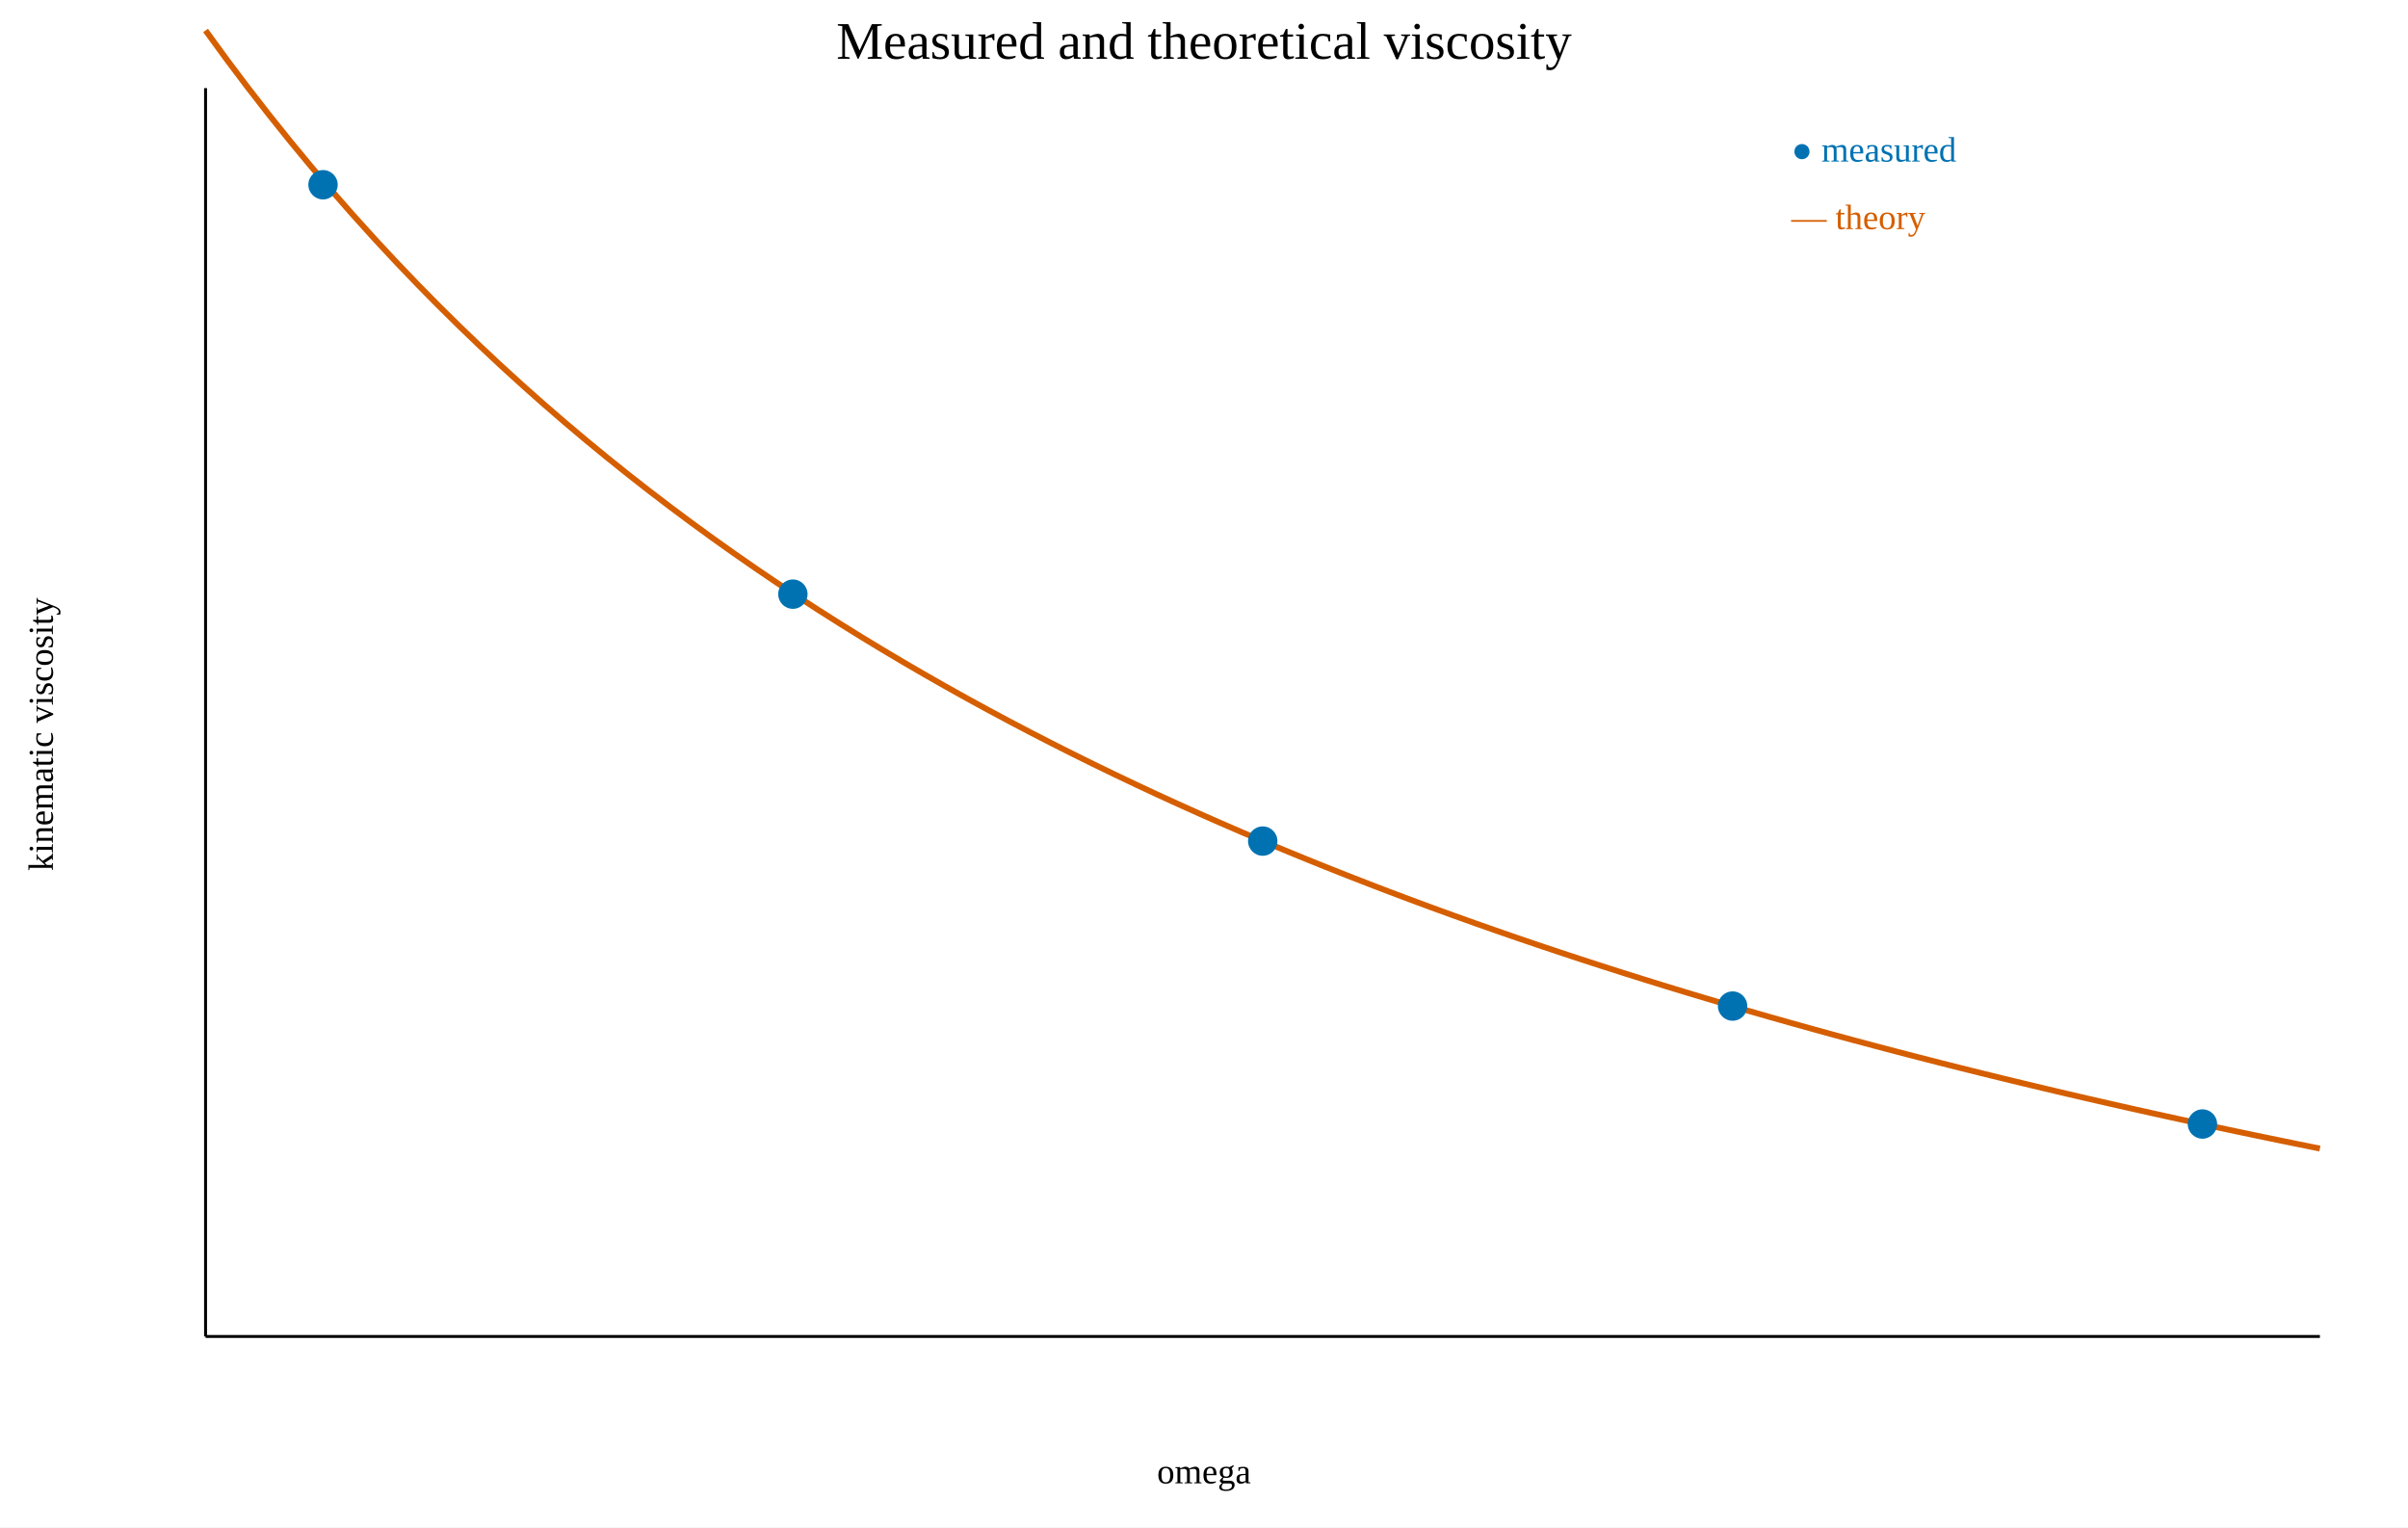
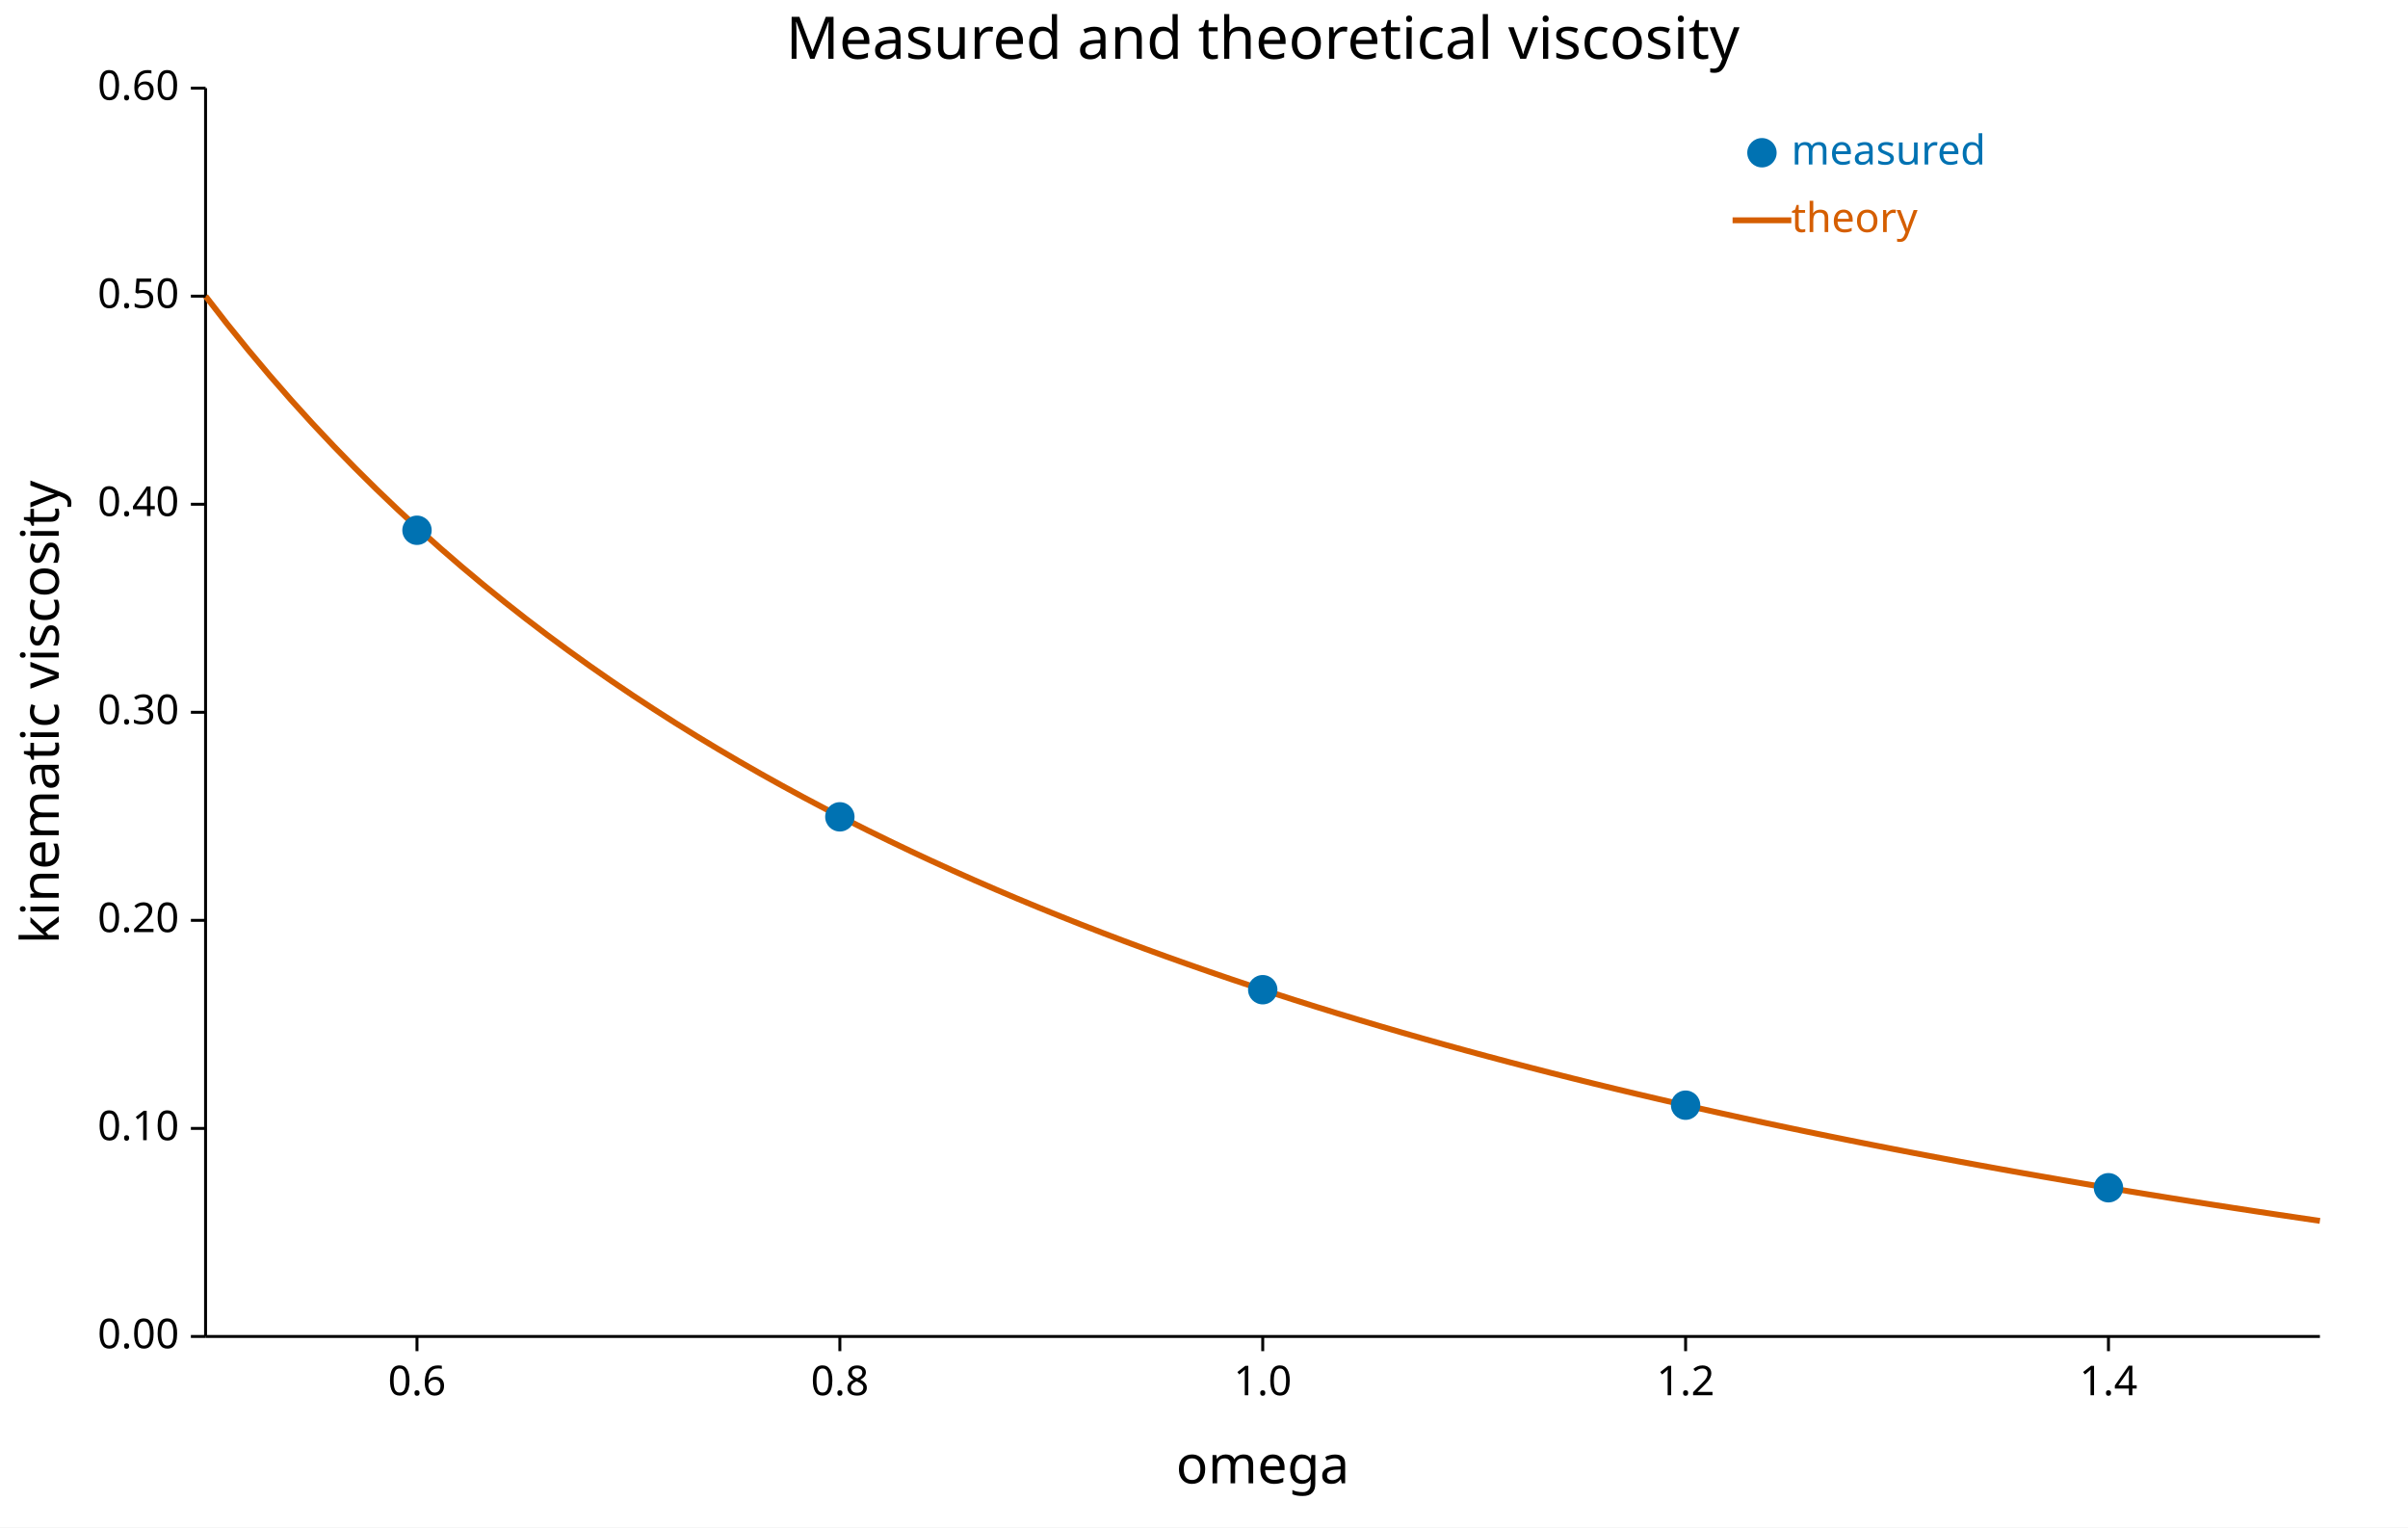
<svg xmlns="http://www.w3.org/2000/svg" width="820" height="520" viewBox="0 0 820 520">
  <rect width="100%" height="100%" fill="white" />
  <line x1="70" y1="455" x2="790" y2="455" stroke="black" />
  <line x1="70" y1="30" x2="70" y2="455" stroke="black" />
-   <polyline fill="none" stroke="#D55E00" stroke-width="2" points="70,10.375 77.2,20.249 84.4,29.81 91.6,39.073 98.8,48.051 106,56.757 113.2,65.204 120.4,73.403 127.6,81.365 134.8,89.1 142,96.617 149.2,103.926 156.4,111.034 163.6,117.951 170.8,124.684 178,131.24 185.2,137.625 192.4,143.848 199.6,149.913 206.8,155.826 214,161.594 221.2,167.221 228.4,172.713 235.6,178.074 242.8,183.309 250,188.423 257.2,193.419 264.4,198.302 271.6,203.075 278.8,207.743 286,212.307 293.2,216.773 300.4,221.143 307.6,225.42 314.8,229.607 322,233.707 329.2,237.722 336.4,241.656 343.6,245.51 350.8,249.287 358,252.99 365.2,256.62 372.4,260.179 379.6,263.67 386.8,267.095 394,270.455 401.2,273.753 408.4,276.989 415.6,280.166 422.8,283.286 430,286.349 437.2,289.358 444.4,292.313 451.6,295.217 458.8,298.07 466,300.874 473.2,303.63 480.4,306.34 487.6,309.004 494.8,311.623 502,314.2 509.2,316.734 516.4,319.227 523.6,321.68 530.8,324.093 538,326.469 545.2,328.807 552.4,331.108 559.6,333.374 566.8,335.605 574,337.802 581.2,339.966 588.4,342.097 595.6,344.196 602.8,346.265 610,348.303 617.2,350.311 624.4,352.29 631.6,354.241 638.8,356.163 646,358.059 653.2,359.928 660.4,361.771 667.6,363.588 674.8,365.38 682,367.148 689.2,368.891 696.4,370.611 703.6,372.308 710.8,373.983 718,375.635 725.2,377.265 732.4,378.875 739.6,380.463 746.8,382.031 754,383.578 761.2,385.107 768.4,386.615 775.6,388.105 782.8,389.576 790,391.029 " />
-   <circle cx="110" cy="62.899" r="5" fill="#0072B2" />
-   <circle cx="270" cy="202.279" r="5" fill="#0072B2" />
-   <circle cx="430" cy="286.349" r="5" fill="#0072B2" />
-   <circle cx="590" cy="342.516" r="5" fill="#0072B2" />
-   <circle cx="750" cy="382.674" r="5" fill="#0072B2" />
-   <text x="410" y="505" text-anchor="middle">omega</text>
-   <text x="18" y="250" transform="rotate(-90 18 250)" text-anchor="middle">kinematic viscosity</text>
-   <text x="410" y="20" text-anchor="middle" font-size="18">Measured and theoretical viscosity</text>
-   <text x="610" y="55" fill="#0072B2">● measured</text>
-   <text x="610" y="78" fill="#D55E00">— theory</text>
+   <polyline fill="none" stroke="#D55E00" stroke-width="2" points="70.00,100.833 77.27,110.184 84.55,119.172 91.82,127.817 99.09,136.14 106.36,144.156 113.64,151.884 120.91,159.339 128.18,166.534 135.45,173.483 142.73,180.198 150.00,186.692 157.27,192.974 164.55,199.056 171.82,204.945 179.09,210.653 186.36,216.185 193.64,221.552 200.91,226.759 208.18,231.815 215.45,236.725 222.73,241.495 230.00,246.132 237.27,250.642 244.55,255.028 251.82,259.297 259.09,263.453 266.36,267.5 273.64,271.443 280.91,275.285 288.18,279.03 295.45,282.683 302.73,286.246 310.00,289.722 317.27,293.115 324.55,296.428 331.82,299.664 339.09,302.824 346.36,305.913 353.64,308.931 360.91,311.882 368.18,314.768 375.45,317.591 382.73,320.353 390.00,323.056 397.27,325.701 404.55,328.291 411.82,330.828 419.09,333.312 426.36,335.746 433.64,338.131 440.91,340.469 448.18,342.76 455.45,345.007 462.73,347.21 470.00,349.371 477.27,351.492 484.55,353.572 491.82,355.614 499.09,357.618 506.36,359.585 513.64,361.517 520.91,363.414 528.18,365.278 535.45,367.108 542.73,368.907 550.00,370.675 557.27,372.412 564.55,374.119 571.82,375.798 579.09,377.449 586.36,379.072 593.64,380.669 600.91,382.239 608.18,383.784 615.45,385.305 622.73,386.801 630.00,388.273 637.27,389.722 644.55,391.149 651.82,392.554 659.09,393.937 666.36,395.299 673.64,396.64 680.91,397.962 688.18,399.264 695.45,400.546 702.73,401.81 710.00,403.056 717.27,404.283 724.55,405.493 731.82,406.685 739.09,407.861 746.36,409.021 753.64,410.164 760.91,411.291 768.18,412.403 775.45,413.499 782.73,414.581 790.00,415.648" />
+   <circle cx="142.00" cy="180.53" r="5" fill="#0072B2" />
+   <circle cx="286.00" cy="278.095" r="5" fill="#0072B2" />
+   <circle cx="430.00" cy="336.945" r="5" fill="#0072B2" />
+   <circle cx="574.00" cy="376.261" r="5" fill="#0072B2" />
+   <circle cx="718.00" cy="404.372" r="5" fill="#0072B2" />
+   <line x1="142.00" y1="455" x2="142.00" y2="460" stroke="black" />
+   <text x="142.00" y="475" text-anchor="middle" font-family="sans-serif" font-size="14">0.6</text>
+   <line x1="286.00" y1="455" x2="286.00" y2="460" stroke="black" />
+   <text x="286.00" y="475" text-anchor="middle" font-family="sans-serif" font-size="14">0.8</text>
+   <line x1="430.00" y1="455" x2="430.00" y2="460" stroke="black" />
+   <text x="430.00" y="475" text-anchor="middle" font-family="sans-serif" font-size="14">1.0</text>
+   <line x1="574.00" y1="455" x2="574.00" y2="460" stroke="black" />
+   <text x="574.00" y="475" text-anchor="middle" font-family="sans-serif" font-size="14">1.2</text>
+   <line x1="718.00" y1="455" x2="718.00" y2="460" stroke="black" />
+   <text x="718.00" y="475" text-anchor="middle" font-family="sans-serif" font-size="14">1.4</text>
+   <line x1="65" y1="455.00" x2="70" y2="455.00" stroke="black" />
+   <text x="61" y="459.00" text-anchor="end" font-family="sans-serif" font-size="14">0.00</text>
+   <line x1="65" y1="384.17" x2="70" y2="384.17" stroke="black" />
+   <text x="61" y="388.17" text-anchor="end" font-family="sans-serif" font-size="14">0.10</text>
+   <line x1="65" y1="313.33" x2="70" y2="313.33" stroke="black" />
+   <text x="61" y="317.33" text-anchor="end" font-family="sans-serif" font-size="14">0.20</text>
+   <line x1="65" y1="242.50" x2="70" y2="242.50" stroke="black" />
+   <text x="61" y="246.50" text-anchor="end" font-family="sans-serif" font-size="14">0.30</text>
+   <line x1="65" y1="171.67" x2="70" y2="171.67" stroke="black" />
+   <text x="61" y="175.67" text-anchor="end" font-family="sans-serif" font-size="14">0.40</text>
+   <line x1="65" y1="100.83" x2="70" y2="100.83" stroke="black" />
+   <text x="61" y="104.83" text-anchor="end" font-family="sans-serif" font-size="14">0.50</text>
+   <line x1="65" y1="30.00" x2="70" y2="30.00" stroke="black" />
+   <text x="61" y="34.00" text-anchor="end" font-family="sans-serif" font-size="14">0.60</text>
+   <text x="430.0" y="505" text-anchor="middle" font-family="sans-serif" font-size="18">omega</text>
+   <text x="20" y="242.5" text-anchor="middle" transform="rotate(-90 20 242.5)" font-family="sans-serif" font-size="18">kinematic viscosity</text>
+   <text x="430.0" y="20" text-anchor="middle" font-family="sans-serif" font-size="20">Measured and theoretical viscosity</text>
+   <circle cx="600" cy="52" r="5" fill="#0072B2" />
+   <text x="610" y="56" font-family="sans-serif" font-size="14" fill="#0072B2">measured</text>
+   <line x1="590" y1="75" x2="610" y2="75" stroke="#D55E00" stroke-width="2" />
+   <text x="610" y="79" font-family="sans-serif" font-size="14" fill="#D55E00">theory</text>
</svg>
